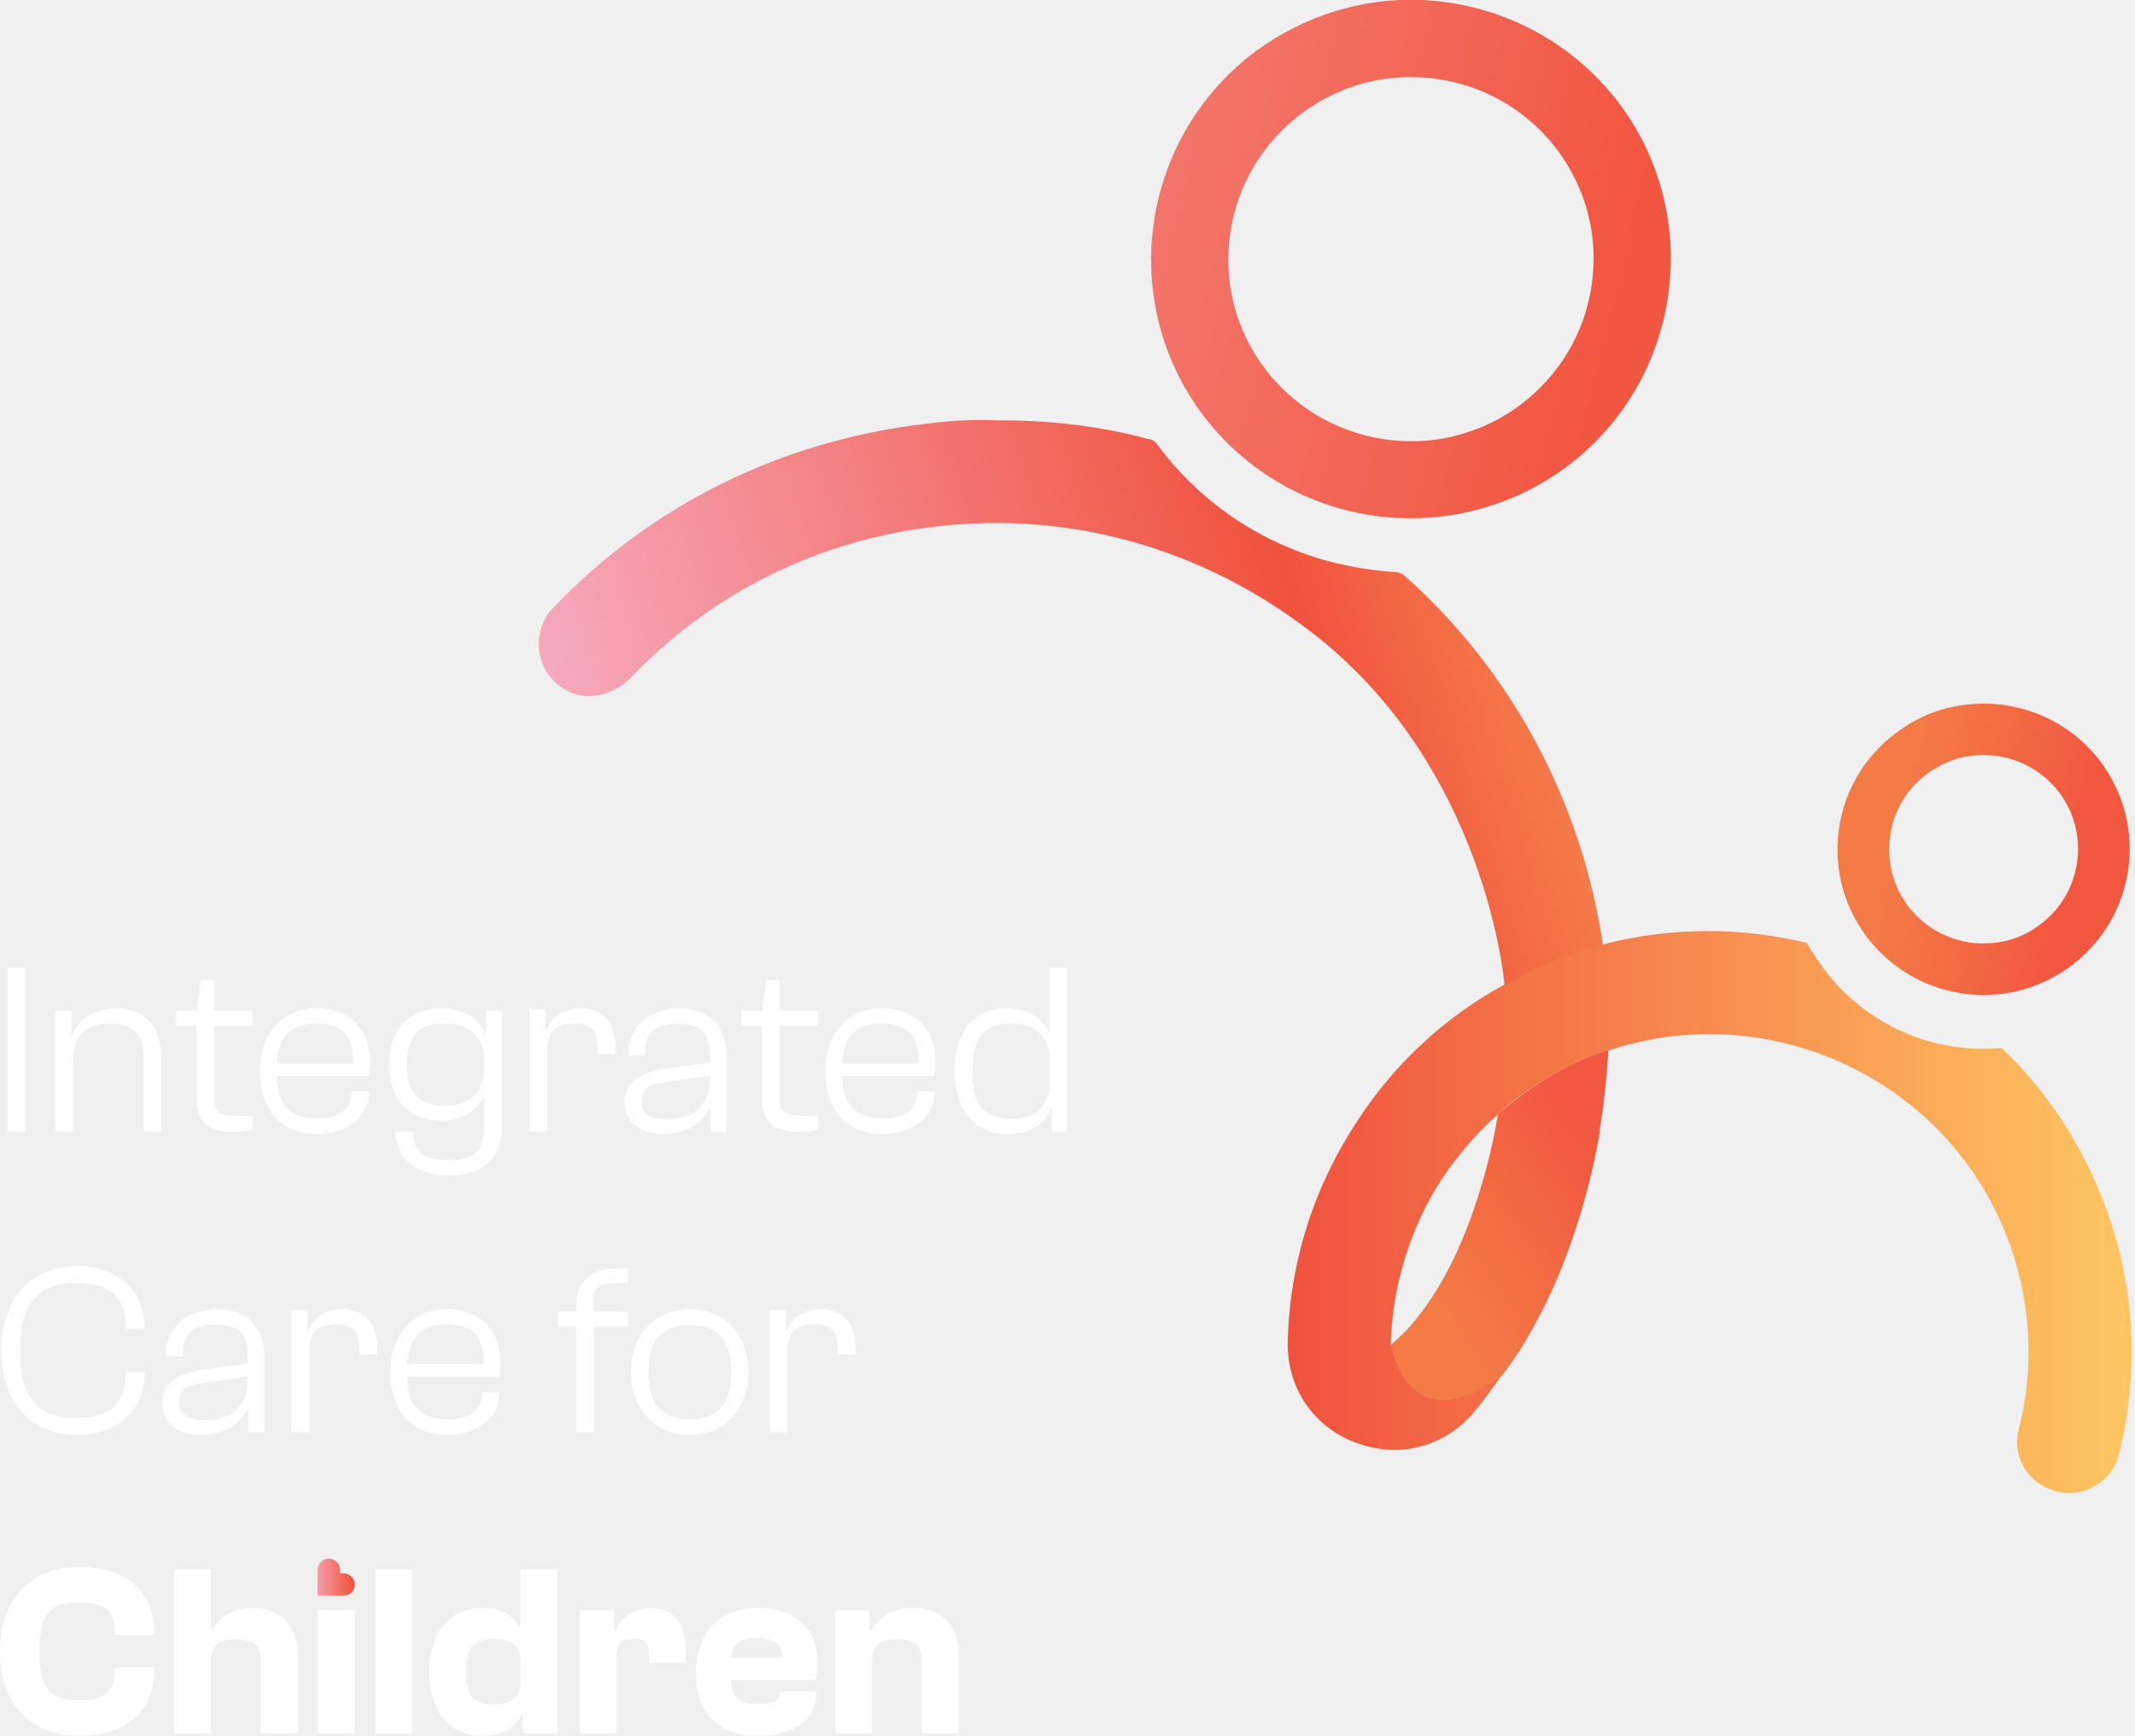
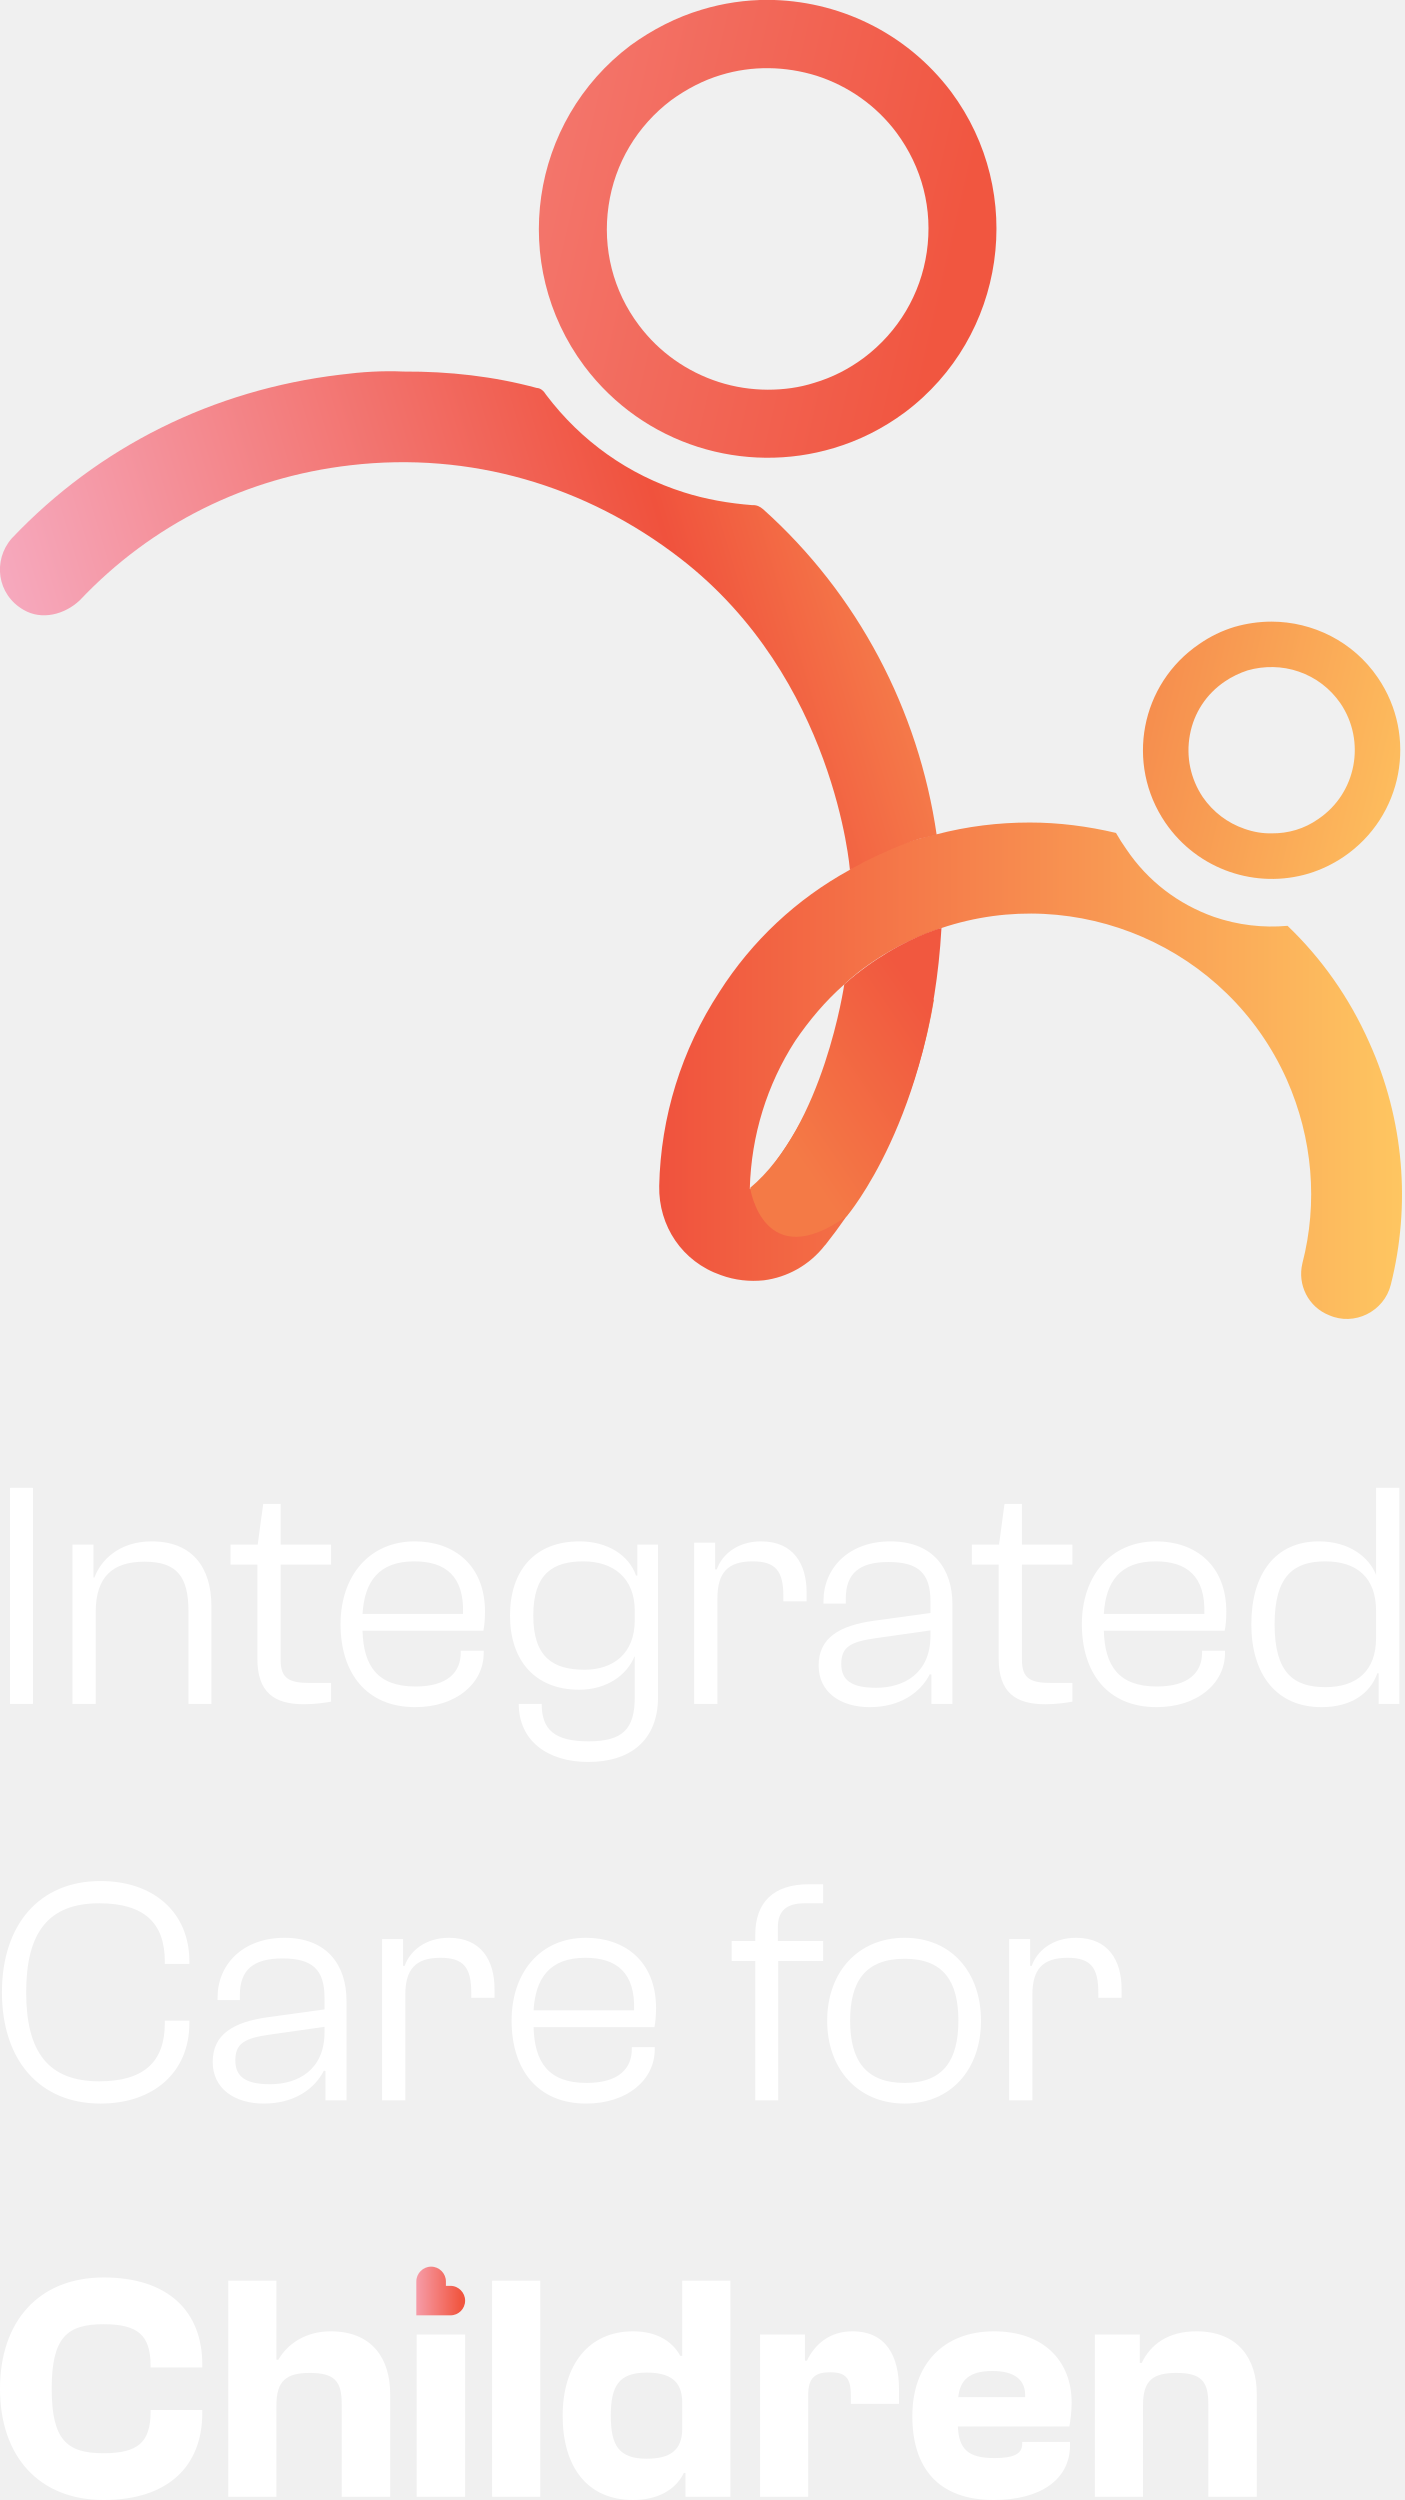
- <svg xmlns="http://www.w3.org/2000/svg" width="214" height="174" viewBox="0 0 214 174" fill="none">
-   <g clip-path="url(#clip0_2037_2097)">
-     <path d="M133.901 1.103C131.082 1.942 128.347 3.334 125.834 5.151C114.334 13.793 111.956 30.058 120.541 41.559C127.308 50.555 138.769 53.917 148.961 50.843C151.779 50.004 154.502 48.662 157.028 46.794C168.516 38.203 170.905 21.888 162.32 10.386C157.178 3.584 149.353 0.001 141.441 -0.025C138.927 -0.023 136.379 0.345 133.901 1.103ZM135.847 43.359C132.215 42.194 129.048 39.962 126.767 36.922C123.829 33.034 122.608 28.212 123.32 23.359C124.021 18.557 126.574 14.293 130.474 11.357C132.213 10.106 134.106 9.106 136.12 8.506C139.693 7.416 143.473 7.495 147.015 8.586C150.646 9.752 153.813 11.984 156.094 15.024C159.021 18.962 160.254 23.733 159.541 28.586C158.841 33.388 156.287 37.653 152.387 40.589C150.637 41.89 148.755 42.84 146.742 43.439C145.006 43.996 143.24 44.226 141.42 44.23C139.55 44.221 137.688 43.948 135.847 43.359Z" fill="url(#paint0_linear_2037_2097)" />
-     <path d="M194.595 71.136C193.202 71.562 191.848 72.207 190.59 73.085C183.901 77.619 182.159 86.696 186.725 93.37C190.419 98.76 197.099 100.915 203.053 99.12C204.446 98.694 205.8 98.049 207.052 97.201C213.747 92.638 215.489 83.561 210.924 76.887C208.107 72.751 203.486 70.535 198.827 70.531C197.413 70.532 195.982 70.739 194.595 71.136ZM195.734 94.056C193.785 93.393 192.154 92.143 190.986 90.461C189.585 88.364 189.058 85.871 189.526 83.369C189.987 80.896 191.39 78.762 193.5 77.333C194.288 76.796 195.169 76.371 196.081 76.073C197.984 75.526 200.051 75.557 201.915 76.201C203.863 76.864 205.494 78.114 206.662 79.796C209.588 84.108 208.474 90 204.148 92.924C203.354 93.489 202.472 93.914 201.567 94.184C200.662 94.453 199.762 94.573 198.831 94.567C197.773 94.591 196.734 94.409 195.734 94.056Z" fill="url(#paint1_linear_2037_2097)" />
-     <path d="M160.628 94.683C153.438 96.285 150.731 98.731 150.731 98.731C144.726 102.02 139.65 106.742 135.928 112.561C131.614 119.138 129.246 126.728 129.077 134.57C128.992 139.124 131.699 143.172 136.098 144.689C137.705 145.28 139.397 145.448 141.004 145.28C143.626 144.942 146.164 143.593 147.94 141.316L148.025 141.232C154.453 133.137 158.683 123.523 160.375 113.404C159.952 113.573 153.1 115.934 147.855 121.499C147.855 121.499 147.94 121.331 148.025 120.993C146.333 125.884 143.541 130.775 139.819 134.907L139.735 134.992L139.397 134.907V134.823C139.566 128.836 141.342 123.102 144.556 118.126C146.164 115.765 148.025 113.573 150.139 111.717C150.139 111.717 154.115 107.67 161.221 105.308C176.616 100.165 193.787 107.417 200.555 122.511C203.515 129.173 204.107 136.51 202.331 143.34C201.739 145.786 203.008 148.315 205.376 149.243C208.252 150.508 211.636 148.821 212.397 145.786C214.681 136.763 213.92 127.065 209.944 118.295C207.66 113.151 204.446 108.682 200.639 105.056C197.848 105.308 194.972 104.971 192.265 104.044C188.205 102.61 184.736 99.996 182.283 96.37C181.86 95.779 181.437 95.105 181.099 94.515C177.885 93.756 174.586 93.334 171.287 93.334C167.734 93.334 164.181 93.756 160.628 94.683Z" fill="url(#paint2_linear_2037_2097)" />
-     <path d="M92.758 42.483C78.273 44.187 65.231 50.636 55.351 61.029C53.16 63.509 53.648 67.42 56.701 69.159C58.749 70.362 61.357 69.716 63.1 68.071C71.276 59.45 81.995 54.122 93.921 52.768C107.468 51.206 120.696 55.057 131.509 63.415C149.101 77.008 150.802 98.747 150.802 98.747L152.484 97.821C154.807 96.701 156.527 95.903 158.711 95.245L160.677 94.793C158.601 80.584 151.656 67.422 140.877 57.794C140.503 57.487 140.169 57.308 139.616 57.334C137.031 57.134 134.368 56.676 131.884 55.885C125.527 53.882 120.154 50.043 116.177 44.803C115.893 44.329 115.519 44.022 115.095 44.01C110.205 42.684 105.125 42.115 99.944 42.137C97.526 42.026 95.187 42.171 92.758 42.483Z" fill="url(#paint3_linear_2037_2097)" />
-     <path d="M155.092 108.075C153.555 108.992 151.859 110.176 150.148 111.686C150.148 111.686 147.823 127.798 139.44 134.784C139.44 134.784 140.93 144.76 150.465 137.989C150.465 137.989 160.022 126.827 161.213 105.295C161.213 105.295 158.573 105.99 155.092 108.075Z" fill="url(#paint4_linear_2037_2097)" />
+ <svg xmlns="http://www.w3.org/2000/svg" width="254" height="452" viewBox="0 0 254 452" fill="none">
+   <g clip-path="url(#clip0_2051_58)">
+     <path d="M126.808 1.766C122.332 3.099 117.99 5.313 114 8.205C95.746 21.955 91.988 47.855 105.637 66.182C116.395 80.517 134.601 85.884 150.784 81.001C155.26 79.668 159.583 77.534 163.592 74.562C181.827 60.892 185.604 34.912 171.955 16.584C163.78 5.744 151.348 0.029 138.783 -0.022C134.789 -0.022 130.743 0.562 126.808 1.766ZM129.948 69.067C124.179 67.207 119.146 63.648 115.519 58.804C110.848 52.609 108.904 44.928 110.03 37.2C111.137 29.553 115.187 22.765 121.378 18.093C124.137 16.103 127.144 14.512 130.34 13.56C136.014 11.827 142.017 11.957 147.644 13.699C153.413 15.56 158.445 19.118 162.072 23.963C166.725 30.238 168.688 37.839 167.562 45.566C166.455 53.214 162.405 60.002 156.214 64.674C153.436 66.744 150.448 68.255 147.252 69.207C144.495 70.092 141.691 70.456 138.801 70.459C135.83 70.444 132.873 70.007 129.948 69.067Z" fill="url(#paint0_linear_2051_58)" />
+     <path d="M223.176 113.35C220.964 114.026 218.814 115.052 216.816 116.448C206.199 123.662 203.442 138.115 210.701 148.749C216.575 157.339 227.186 160.779 236.641 157.927C238.853 157.25 241.003 156.225 242.99 154.874C253.618 147.615 256.374 133.161 249.116 122.527C244.638 115.936 237.296 112.402 229.896 112.39C227.651 112.39 225.377 112.718 223.176 113.35ZM225.011 149.853C221.915 148.794 219.323 146.802 217.466 144.122C215.238 140.781 214.398 136.81 215.138 132.826C215.867 128.888 218.094 125.491 221.443 123.217C222.694 122.363 224.093 121.687 225.541 121.214C228.562 120.344 231.846 120.396 234.806 121.423C237.902 122.482 240.493 124.475 242.351 127.155C247.002 134.025 245.24 143.408 238.373 148.06C237.112 148.959 235.713 149.635 234.275 150.063C232.838 150.491 231.408 150.682 229.93 150.67C228.25 150.707 226.599 150.416 225.011 149.853Z" fill="url(#paint1_linear_2051_58)" />
+     <path d="M169.272 150.862C157.858 153.415 153.561 157.311 153.561 157.311C144.027 162.552 135.97 170.076 130.061 179.347C123.213 189.827 119.453 201.919 119.184 214.415C119.05 221.671 123.347 228.12 130.33 230.539C132.881 231.479 135.567 231.748 138.118 231.479C142.281 230.942 146.31 228.792 149.13 225.164L149.264 225.03C159.47 212.131 166.184 196.814 168.87 180.69C168.198 180.959 157.321 184.721 148.995 193.589C148.995 193.589 149.13 193.32 149.264 192.783C146.578 200.576 142.147 208.369 136.238 214.953L136.104 215.087L135.567 214.953V214.818C135.835 205.279 138.655 196.142 143.758 188.215C146.31 184.452 149.264 180.959 152.621 178.003C152.621 178.003 158.932 171.554 170.212 167.792C194.652 159.596 221.912 171.151 232.655 195.201C237.355 205.816 238.295 217.505 235.475 228.389C234.535 232.285 236.549 236.316 240.309 237.794C244.875 239.809 250.247 237.122 251.455 232.285C255.081 217.909 253.872 202.457 247.561 188.483C243.935 180.287 238.832 173.166 232.789 167.389C228.358 167.792 223.792 167.254 219.495 165.776C213.049 163.492 207.544 159.327 203.65 153.549C202.978 152.609 202.307 151.534 201.77 150.593C196.667 149.384 191.43 148.712 186.192 148.712C180.552 148.712 174.912 149.384 169.272 150.862Z" fill="url(#paint2_linear_2051_58)" />
+     <path d="M61.565 67.738C38.561 70.472 17.841 80.758 2.138 97.322C-1.345 101.273 -0.575 107.5 4.27 110.266C7.521 112.178 11.663 111.146 14.434 108.524C27.428 94.786 44.457 86.287 63.399 84.115C84.912 81.609 105.914 87.724 123.074 101.019C150.992 122.64 153.663 157.254 153.663 157.254L156.335 155.776C160.026 153.99 162.759 152.717 166.227 151.666L169.35 150.943C166.072 128.321 155.061 107.372 137.958 92.055C137.365 91.566 136.833 91.282 135.955 91.325C131.851 91.008 127.623 90.284 123.68 89.027C113.587 85.846 105.059 79.74 98.752 71.402C98.301 70.648 97.708 70.159 97.034 70.14C89.271 68.036 81.204 67.137 72.976 67.178C69.138 67.004 65.422 67.238 61.565 67.738Z" fill="url(#paint3_linear_2051_58)" />
+     <path d="M160.498 172.204C158.058 173.666 155.364 175.554 152.647 177.961C152.647 177.961 148.94 203.628 135.625 214.765C135.625 214.765 137.981 230.653 153.124 219.858C153.124 219.858 168.306 202.069 170.217 167.77C170.217 167.77 166.026 168.879 160.498 172.204Z" fill="url(#paint4_linear_2051_58)" />
  </g>
-   <path d="M2.52 113.439H0.766V97H2.52V113.439Z" fill="white" />
-   <path d="M7.319 113.439H5.54V101.318H7.146V103.821H7.22C7.69 102.545 9.074 101.073 11.594 101.073C14.732 101.073 16.165 103.085 16.165 106.004V113.439H14.411V106.397C14.411 103.772 13.546 102.619 11.05 102.619C8.629 102.619 7.319 103.747 7.319 106.446V113.439Z" fill="white" />
-   <path d="M23.239 113.463C20.99 113.463 19.68 112.58 19.68 110.004V102.839H17.63V101.318H19.705L20.125 98.227H21.46V101.318H25.314V102.839H21.46V110.102C21.46 111.525 22.127 111.844 23.708 111.844H25.314V113.267C24.894 113.341 24.128 113.463 23.239 113.463Z" fill="white" />
-   <path d="M31.748 113.684C27.992 113.684 26.04 111.059 26.04 107.378C26.04 103.698 28.239 101.073 31.723 101.073C34.664 101.073 37.085 102.839 37.085 106.422C37.085 106.986 37.036 107.526 36.962 107.869H27.72C27.794 110.543 28.857 112.114 31.773 112.114C34.244 112.114 35.232 111.01 35.232 109.538V109.39H36.987V109.562C36.987 111.893 34.861 113.684 31.748 113.684ZM31.674 102.594C28.956 102.594 27.869 104.14 27.72 106.593H35.405C35.504 103.723 34.071 102.594 31.674 102.594Z" fill="white" />
-   <path d="M44.286 112.359C40.926 112.359 38.998 110.151 38.998 106.716C38.998 103.281 40.901 101.073 44.311 101.073C46.461 101.073 48.092 102.128 48.635 103.674H48.734V101.318H50.316V112.923C50.316 116.211 48.191 117.855 44.978 117.855C41.865 117.855 39.666 116.236 39.666 113.439H41.42C41.42 115.426 42.433 116.285 45.003 116.285C47.622 116.285 48.537 115.352 48.537 112.923V109.832H48.512C47.944 111.23 46.411 112.359 44.286 112.359ZM40.778 106.716C40.778 109.93 42.334 110.838 44.706 110.838C46.906 110.838 48.537 109.587 48.537 107.084V106.348C48.537 103.845 46.881 102.594 44.608 102.594C42.285 102.594 40.778 103.526 40.778 106.716Z" fill="white" />
-   <path d="M54.858 113.439H53.078V101.171H54.685V103.207H54.808C55.204 102.079 56.39 101.073 58.194 101.073C60.714 101.073 61.678 102.864 61.678 104.949V105.636H59.898V105.219C59.898 103.33 59.306 102.594 57.551 102.594C55.648 102.594 54.858 103.453 54.858 105.416V113.439Z" fill="white" />
-   <path d="M66.501 113.684C64.277 113.684 62.597 112.555 62.597 110.519C62.597 108.409 64.178 107.477 66.847 107.109L71.147 106.52V105.636C71.147 103.502 70.233 102.643 67.934 102.643C65.71 102.643 64.673 103.502 64.673 105.44V105.808H62.968V105.612C62.968 103.085 64.92 101.073 68.083 101.073C71.344 101.073 72.827 103.158 72.827 105.857V113.439H71.221V111.206L71.097 111.181C70.381 112.58 68.824 113.684 66.501 113.684ZM64.327 110.396C64.327 111.648 65.117 112.212 66.995 112.212C69.096 112.212 71.147 111.132 71.147 108.262V107.845L66.995 108.433C65.043 108.703 64.327 109.096 64.327 110.396Z" fill="white" />
-   <path d="M79.923 113.463C77.674 113.463 76.365 112.58 76.365 110.004V102.839H74.314V101.318H76.389L76.809 98.227H78.144V101.318H81.999V102.839H78.144V110.102C78.144 111.525 78.811 111.844 80.392 111.844H81.999V113.267C81.579 113.341 80.813 113.463 79.923 113.463Z" fill="white" />
-   <path d="M88.432 113.684C84.676 113.684 82.724 111.059 82.724 107.378C82.724 103.698 84.923 101.073 88.408 101.073C91.348 101.073 93.77 102.839 93.77 106.422C93.77 106.986 93.72 107.526 93.646 107.869H84.404C84.479 110.543 85.541 112.114 88.457 112.114C90.928 112.114 91.916 111.01 91.916 109.538V109.39H93.671V109.562C93.671 111.893 91.546 113.684 88.432 113.684ZM88.358 102.594C85.64 102.594 84.553 104.14 84.404 106.593H92.089C92.188 103.723 90.755 102.594 88.358 102.594Z" fill="white" />
-   <path d="M101.045 113.684C97.61 113.684 95.683 111.206 95.683 107.378C95.683 103.551 97.511 101.073 100.847 101.073C103.195 101.073 104.702 102.3 105.221 103.625V97H107V113.439H105.419V111.108H105.32C104.776 112.629 103.343 113.684 101.045 113.684ZM97.462 107.378C97.462 111.083 98.92 112.163 101.341 112.163C103.763 112.163 105.221 110.912 105.221 108.433V106.348C105.221 103.845 103.763 102.594 101.341 102.594C98.944 102.594 97.462 103.674 97.462 107.378Z" fill="white" />
-   <path d="M7.685 143.842C2.99 143.842 0.148 140.505 0.148 135.377C0.148 130.249 2.99 126.913 7.685 126.913C11.737 126.913 14.48 129.293 14.48 133.022V133.218H12.602V133.022C12.602 130.127 11.046 128.606 7.586 128.606C3.707 128.606 2.002 130.814 2.002 135.377C2.002 139.941 3.707 142.149 7.586 142.149C11.046 142.149 12.602 140.628 12.602 137.733V137.536H14.48V137.733C14.48 141.462 11.737 143.842 7.685 143.842Z" fill="white" />
-   <path d="M20.169 143.842C17.945 143.842 16.265 142.713 16.265 140.677C16.265 138.567 17.846 137.635 20.515 137.267L24.815 136.678V135.794C24.815 133.66 23.901 132.801 21.602 132.801C19.378 132.801 18.341 133.66 18.341 135.598V135.966H16.636V135.77C16.636 133.243 18.588 131.231 21.751 131.231C25.012 131.231 26.495 133.316 26.495 136.015V143.597H24.889V141.364L24.765 141.339C24.049 142.738 22.492 143.842 20.169 143.842ZM17.995 140.554C17.995 141.806 18.785 142.37 20.663 142.37C22.764 142.37 24.815 141.29 24.815 138.42V138.003L20.663 138.591C18.711 138.861 17.995 139.254 17.995 140.554Z" fill="white" />
-   <path d="M30.992 143.597H29.213V131.329H30.819V133.365H30.942C31.338 132.237 32.524 131.231 34.328 131.231C36.848 131.231 37.812 133.022 37.812 135.107V135.794H36.033V135.377C36.033 133.488 35.44 132.752 33.685 132.752C31.783 132.752 30.992 133.611 30.992 135.574V143.597Z" fill="white" />
-   <path d="M44.827 143.842C41.071 143.842 39.119 141.217 39.119 137.536C39.119 133.856 41.318 131.231 44.802 131.231C47.743 131.231 50.165 132.997 50.165 136.58C50.165 137.144 50.115 137.684 50.041 138.027H40.799C40.873 140.701 41.936 142.272 44.852 142.272C47.323 142.272 48.311 141.168 48.311 139.696V139.548H50.066V139.72C50.066 142.051 47.941 143.842 44.827 143.842ZM44.753 132.752C42.035 132.752 40.948 134.298 40.799 136.751H48.484C48.583 133.881 47.15 132.752 44.753 132.752Z" fill="white" />
-   <path d="M59.505 143.597H57.75V132.997H55.946V131.476H57.75V131.01C57.75 128.507 59.159 127.158 61.852 127.158H62.94V128.606H61.531C60.123 128.606 59.48 129.194 59.48 130.421V131.476H62.94V132.997H59.505V143.597Z" fill="white" />
-   <path d="M69.181 143.842C65.598 143.842 63.25 141.217 63.25 137.536C63.25 133.856 65.598 131.231 69.181 131.231C72.739 131.231 75.012 133.856 75.012 137.536C75.012 141.217 72.739 143.842 69.181 143.842ZM69.181 142.272C72.121 142.272 73.283 140.554 73.283 137.536C73.283 134.519 72.121 132.826 69.181 132.826C66.191 132.826 65.005 134.519 65.005 137.536C65.005 140.554 66.191 142.272 69.181 142.272Z" fill="white" />
-   <path d="M78.941 143.597H77.161V131.329H78.768V133.365H78.891C79.287 132.237 80.473 131.231 82.276 131.231C84.797 131.231 85.761 133.022 85.761 135.107V135.794H83.981V135.377C83.981 133.488 83.388 132.752 81.634 132.752C79.731 132.752 78.941 133.611 78.941 135.574V143.597Z" fill="white" />
-   <path d="M7.932 174C2.965 174 0 170.663 0 165.535C0 160.407 2.965 157.071 7.932 157.071C12.825 157.071 15.469 159.622 15.469 163.695V163.916H11.515V163.793C11.515 161.438 10.527 160.628 7.907 160.628C5.115 160.628 3.954 161.634 3.954 165.535C3.954 169.436 5.115 170.442 7.907 170.442C10.527 170.442 11.515 169.633 11.515 167.277V167.155H15.469V167.375C15.469 171.448 12.825 174 7.932 174Z" fill="white" />
-   <path d="M21.137 173.755H17.455V157.316H21.137V163.327H21.285C21.952 162.174 23.311 161.168 25.288 161.168C28.5 161.168 29.835 163.303 29.835 165.928V173.755H26.128V166.664C26.128 164.946 25.56 164.333 23.682 164.333C21.903 164.333 21.137 164.922 21.137 166.787V173.755Z" fill="white" />
-   <path d="M35.564 173.755H31.858V161.413H35.564V173.755Z" fill="white" />
-   <path d="M41.31 173.755H37.629V157.316H41.31V173.755Z" fill="white" />
-   <path d="M48.41 174C44.902 174 43.024 171.473 43.024 167.596C43.024 163.695 45.025 161.168 48.41 161.168C50.313 161.168 51.45 162.002 52.018 163.033H52.166V157.316H55.848V173.755H52.414V171.939H52.29C51.648 173.264 50.239 174 48.41 174ZM46.706 167.596C46.706 169.829 47.299 170.859 49.448 170.859C51.203 170.859 52.166 170.246 52.166 168.578V166.59C52.166 164.922 51.203 164.309 49.448 164.309C47.299 164.309 46.706 165.339 46.706 167.596Z" fill="white" />
-   <path d="M61.798 173.755H58.116V161.413H61.551V163.401H61.699C62.317 162.149 63.429 161.168 65.183 161.168C67.778 161.168 68.742 163.082 68.742 165.56V166.688H65.06V166.026C65.06 164.701 64.64 164.284 63.478 164.284C62.342 164.284 61.798 164.677 61.798 166.026V173.755Z" fill="white" />
-   <path d="M75.988 174C71.713 174 69.761 171.522 69.761 167.621C69.761 163.671 72.133 161.168 76.013 161.168C79.744 161.168 81.943 163.376 81.943 166.59C81.943 167.277 81.844 167.989 81.77 168.406H73.245C73.319 170.123 74.011 170.81 76.037 170.81C77.52 170.81 78.163 170.491 78.163 169.731V169.584H81.82V169.829C81.82 172.454 79.546 174 75.988 174ZM75.889 164.186C74.11 164.186 73.418 164.873 73.27 166.173H78.385C78.459 164.897 77.619 164.186 75.889 164.186Z" fill="white" />
-   <path d="M87.401 173.755H83.719V161.413H87.154V163.572H87.302C87.969 162.174 89.304 161.168 91.478 161.168C94.716 161.168 96.099 163.303 96.099 165.928V173.755H92.393V166.664C92.393 164.946 91.824 164.333 89.946 164.333C88.167 164.333 87.401 164.897 87.401 166.762V173.755Z" fill="white" />
-   <path fill-rule="evenodd" clip-rule="evenodd" d="M34.437 157.708H34.096V157.371C34.096 156.764 33.589 156.248 32.965 156.248C32.34 156.248 31.834 156.764 31.834 157.371V159.954H34.437C35.062 159.954 35.566 159.459 35.566 158.831C35.566 158.224 35.062 157.708 34.437 157.708Z" fill="url(#paint5_linear_2037_2097)" />
+   <path d="M5.96 308.069H1.811V269H5.96V308.069Z" fill="white" />
+   <path d="M17.306 308.069H13.099V279.263H16.897V285.211H17.072C18.182 282.178 21.454 278.68 27.414 278.68C34.834 278.68 38.223 283.461 38.223 290.4V308.069H34.075V291.333C34.075 285.094 32.03 282.353 26.128 282.353C20.402 282.353 17.306 285.036 17.306 291.45V308.069Z" fill="white" />
+   <path d="M54.948 308.127C49.631 308.127 46.534 306.028 46.534 299.905V282.878H41.685V279.263H46.593L47.586 271.916H50.741V279.263H59.856V282.878H50.741V300.138C50.741 303.52 52.319 304.278 56.058 304.278H59.856V307.66C58.862 307.835 57.051 308.127 54.948 308.127Z" fill="white" />
+   <path d="M75.068 308.652C66.187 308.652 61.571 302.412 61.571 293.666C61.571 284.919 66.771 278.68 75.009 278.68C81.962 278.68 87.688 282.878 87.688 291.392C87.688 292.733 87.571 294.016 87.396 294.832H65.544C65.719 301.188 68.232 304.92 75.126 304.92C80.969 304.92 83.306 302.296 83.306 298.797V298.447H87.454V298.855C87.454 304.395 82.43 308.652 75.068 308.652ZM74.892 282.295C68.465 282.295 65.895 285.969 65.544 291.8H83.715C83.949 284.977 80.56 282.295 74.892 282.295Z" fill="white" />
+   <path d="M104.715 305.503C96.769 305.503 92.211 300.255 92.211 292.091C92.211 283.928 96.71 278.68 104.773 278.68C109.856 278.68 113.712 281.187 114.998 284.861H115.231V279.263H118.971V306.844C118.971 314.658 113.946 318.565 106.351 318.565C98.989 318.565 93.789 314.716 93.789 308.069H97.937C97.937 312.792 100.333 314.833 106.409 314.833C112.602 314.833 114.764 312.617 114.764 306.844V299.497H114.706C113.362 302.821 109.739 305.503 104.715 305.503ZM96.418 292.091C96.418 299.73 100.099 301.888 105.708 301.888C110.908 301.888 114.764 298.914 114.764 292.966V291.217C114.764 285.269 110.849 282.295 105.474 282.295C99.982 282.295 96.418 284.511 96.418 292.091Z" fill="white" />
+   <path d="M129.71 308.069H125.503V278.913H129.301V283.753H129.593C130.528 281.07 133.333 278.68 137.598 278.68C143.557 278.68 145.836 282.936 145.836 287.893V289.526H141.629V288.534C141.629 284.044 140.227 282.295 136.079 282.295C131.58 282.295 129.71 284.336 129.71 289.001V308.069Z" fill="white" />
+   <path d="M157.241 308.652C151.983 308.652 148.01 305.969 148.01 301.129C148.01 296.115 151.749 293.899 158.059 293.024L168.226 291.625V289.526C168.226 284.452 166.064 282.412 160.63 282.412C155.372 282.412 152.918 284.452 152.918 289.059V289.934H148.886V289.467C148.886 283.461 153.502 278.68 160.981 278.68C168.693 278.68 172.199 283.636 172.199 290.05V308.069H168.401V302.762L168.109 302.704C166.414 306.028 162.733 308.652 157.241 308.652ZM152.1 300.838C152.1 303.812 153.969 305.153 158.41 305.153C163.376 305.153 168.226 302.587 168.226 295.765V294.774L158.41 296.173C153.794 296.814 152.1 297.747 152.1 300.838Z" fill="white" />
+   <path d="M188.977 308.127C183.66 308.127 180.563 306.028 180.563 299.905V282.878H175.714V279.263H180.622L181.615 271.916H184.77V279.263H193.885V282.878H184.77V300.138C184.77 303.52 186.348 304.278 190.087 304.278H193.885V307.66C192.891 307.835 191.08 308.127 188.977 308.127Z" fill="white" />
+   <path d="M209.097 308.652C200.216 308.652 195.6 302.412 195.6 293.666C195.6 284.919 200.8 278.68 209.038 278.68C215.991 278.68 221.717 282.878 221.717 291.392C221.717 292.733 221.6 294.016 221.425 294.832H199.573C199.748 301.188 202.261 304.92 209.155 304.92C214.998 304.92 217.335 302.296 217.335 298.797V298.447H221.483V298.855C221.483 304.395 216.459 308.652 209.097 308.652ZM208.922 282.295C202.495 282.295 199.924 285.969 199.573 291.8H217.744C217.978 284.977 214.589 282.295 208.922 282.295Z" fill="white" />
+   <path d="M238.919 308.652C230.798 308.652 226.24 302.762 226.24 293.666C226.24 284.569 230.564 278.68 238.452 278.68C244.002 278.68 247.566 281.595 248.793 284.744V269H253V308.069H249.261V302.529H249.027C247.742 306.144 244.353 308.652 238.919 308.652ZM230.447 293.666C230.447 302.471 233.894 305.036 239.62 305.036C245.346 305.036 248.793 302.062 248.793 296.173V291.217C248.793 285.269 245.346 282.295 239.62 282.295C233.953 282.295 230.447 284.861 230.447 293.666Z" fill="white" />
+   <path d="M18.171 380.326C7.07 380.326 0.351 372.396 0.351 360.208C0.351 348.021 7.07 340.091 18.171 340.091C27.753 340.091 34.238 345.747 34.238 354.611V355.077H29.798V354.611C29.798 347.73 26.117 344.115 17.937 344.115C8.764 344.115 4.733 349.363 4.733 360.208C4.733 371.054 8.764 376.302 17.937 376.302C26.117 376.302 29.798 372.687 29.798 365.806V365.34H34.238V365.806C34.238 374.67 27.753 380.326 18.171 380.326Z" fill="white" />
+   <path d="M47.69 380.326C42.431 380.326 38.458 377.644 38.458 372.804C38.458 367.789 42.198 365.573 48.508 364.698L58.674 363.299V361.2C58.674 356.127 56.513 354.086 51.079 354.086C45.82 354.086 43.366 356.127 43.366 360.733V361.608H39.335V361.141C39.335 355.135 43.951 350.354 51.429 350.354C59.142 350.354 62.647 355.31 62.647 361.725V379.743H58.85V374.436L58.557 374.378C56.863 377.702 53.182 380.326 47.69 380.326ZM42.548 372.512C42.548 375.486 44.418 376.827 48.858 376.827C53.825 376.827 58.674 374.261 58.674 367.439V366.448L48.858 367.847C44.243 368.489 42.548 369.422 42.548 372.512Z" fill="white" />
+   <path d="M73.28 379.743H69.073V350.587H72.871V355.427H73.163C74.098 352.745 76.902 350.354 81.167 350.354C87.127 350.354 89.406 354.611 89.406 359.567V361.2H85.199V360.208C85.199 355.718 83.797 353.969 79.648 353.969C75.149 353.969 73.28 356.01 73.28 360.675V379.743Z" fill="white" />
+   <path d="M105.993 380.326C97.112 380.326 92.496 374.087 92.496 365.34C92.496 356.593 97.696 350.354 105.935 350.354C112.888 350.354 118.613 354.552 118.613 363.066C118.613 364.407 118.497 365.69 118.321 366.506H96.469C96.645 372.862 99.157 376.594 106.052 376.594C111.894 376.594 114.231 373.97 114.231 370.471V370.121H118.38V370.53C118.38 376.069 113.355 380.326 105.993 380.326ZM105.818 353.969C99.391 353.969 96.82 357.643 96.469 363.474H114.64C114.874 356.651 111.485 353.969 105.818 353.969Z" fill="white" />
+   <path d="M140.698 379.743H136.55V354.552H132.285V350.937H136.55V349.829C136.55 343.881 139.88 340.674 146.249 340.674H148.819V344.115H145.489C142.159 344.115 140.64 345.514 140.64 348.43V350.937H148.819V354.552H140.698V379.743Z" fill="white" />
+   <path d="M163.577 380.326C155.105 380.326 149.554 374.087 149.554 365.34C149.554 356.593 155.105 350.354 163.577 350.354C171.99 350.354 177.366 356.593 177.366 365.34C177.366 374.087 171.99 380.326 163.577 380.326ZM163.577 376.594C170.53 376.594 173.276 372.512 173.276 365.34C173.276 358.168 170.53 354.144 163.577 354.144C156.507 354.144 153.703 358.168 153.703 365.34C153.703 372.512 156.507 376.594 163.577 376.594Z" fill="white" />
+   <path d="M186.654 379.743H182.447V350.587H186.245V355.427H186.537C187.472 352.745 190.276 350.354 194.542 350.354C200.501 350.354 202.78 354.611 202.78 359.567V361.2H198.573V360.208C198.573 355.718 197.171 353.969 193.022 353.969C188.524 353.969 186.654 356.01 186.654 360.675V379.743Z" fill="white" />
+   <path d="M18.755 452C7.011 452 0 444.07 0 431.883C0 419.696 7.011 411.765 18.755 411.765C30.324 411.765 36.575 417.83 36.575 427.509V428.034H27.227V427.743C27.227 422.145 24.89 420.22 18.697 420.22C12.095 420.22 9.348 422.611 9.348 431.883C9.348 441.154 12.095 443.545 18.697 443.545C24.89 443.545 27.227 441.621 27.227 436.023V435.731H36.575V436.256C36.575 445.936 30.324 452 18.755 452Z" fill="white" />
+   <path d="M49.978 451.417H41.272V412.348H49.978V426.635H50.328C51.906 423.894 55.119 421.503 59.794 421.503C67.389 421.503 70.544 426.576 70.544 432.816V451.417H61.78V434.565C61.78 430.483 60.436 429.025 55.996 429.025C51.789 429.025 49.978 430.425 49.978 434.857V451.417Z" fill="white" />
+   <path d="M84.092 451.417H75.328V422.086H84.092V451.417Z" fill="white" />
+   <path d="M97.678 451.417H88.972V412.348H97.678V451.417Z" fill="white" />
+   <path d="M114.466 452C106.169 452 101.729 445.994 101.729 436.781C101.729 427.509 106.461 421.503 114.466 421.503C118.965 421.503 121.653 423.486 122.996 425.935H123.347V412.348H132.053V451.417H123.931V447.102H123.639C122.12 450.251 118.79 452 114.466 452ZM110.435 436.781C110.435 442.087 111.837 444.536 116.92 444.536C121.068 444.536 123.347 443.078 123.347 439.113V434.39C123.347 430.425 121.068 428.967 116.92 428.967C111.837 428.967 110.435 431.416 110.435 436.781Z" fill="white" />
+   <path d="M146.12 451.417H137.415V422.086H145.536V426.81H145.887C147.347 423.836 149.977 421.503 154.125 421.503C160.26 421.503 162.538 426.052 162.538 431.941V434.623H153.833V433.049C153.833 429.9 152.84 428.909 150.093 428.909C147.406 428.909 146.12 429.842 146.12 433.049V451.417Z" fill="white" />
+   <path d="M179.673 452C169.565 452 164.949 446.111 164.949 436.839C164.949 427.451 170.558 421.503 179.731 421.503C188.554 421.503 193.754 426.751 193.754 434.39C193.754 436.023 193.52 437.714 193.345 438.705H173.187C173.363 442.787 174.999 444.42 179.79 444.42C183.295 444.42 184.814 443.661 184.814 441.854V441.504H193.462V442.087C193.462 448.326 188.086 452 179.673 452ZM179.439 428.676C175.232 428.676 173.596 430.308 173.246 433.399H185.34C185.515 430.367 183.529 428.676 179.439 428.676Z" fill="white" />
+   <path d="M206.659 451.417H197.953V422.086H206.075V427.218H206.425C208.003 423.894 211.158 421.503 216.299 421.503C223.953 421.503 227.225 426.576 227.225 432.816V451.417H218.461V434.565C218.461 430.483 217.117 429.025 212.677 429.025C208.47 429.025 206.659 430.367 206.659 434.798V451.417Z" fill="white" />
+   <path fill-rule="evenodd" clip-rule="evenodd" d="M81.426 413.279H80.619V412.478C80.619 411.037 79.421 409.809 77.945 409.809C76.468 409.809 75.27 411.037 75.27 412.478V418.617H81.426C82.903 418.617 84.095 417.443 84.095 415.948C84.095 414.507 82.903 413.279 81.426 413.279Z" fill="url(#paint5_linear_2051_58)" />
  <defs>
-     <linearGradient id="paint0_linear_2037_2097" x1="116.067" y1="20.078" x2="166.765" y2="31.993" gradientUnits="userSpaceOnUse">
+     <linearGradient id="paint0_linear_2051_58" x1="98.505" y1="31.966" x2="179.088" y2="50.795" gradientUnits="userSpaceOnUse">
      <stop stop-color="#F3756B" />
      <stop offset="0.91" stop-color="#F15640" />
      <stop offset="1" stop-color="#F15640" />
    </linearGradient>
-     <linearGradient id="paint1_linear_2037_2097" x1="190.334" y1="83.204" x2="207.641" y2="87.271" gradientUnits="userSpaceOnUse">
-       <stop stop-color="#F47A46" />
-       <stop offset="1" stop-color="#F1583F" />
+     <linearGradient id="paint1_linear_2051_58" x1="207.264" y1="130.346" x2="252.553" y2="140.929" gradientUnits="userSpaceOnUse">
+       <stop stop-color="#F68E4E" />
+       <stop offset="1" stop-color="#FDBC5D" />
    </linearGradient>
-     <linearGradient id="paint2_linear_2037_2097" x1="129.077" y1="124.163" x2="213.536" y2="124.163" gradientUnits="userSpaceOnUse">
+     <linearGradient id="paint2_linear_2051_58" x1="119.184" y1="193.612" x2="253.469" y2="193.612" gradientUnits="userSpaceOnUse">
      <stop stop-color="#F0523D" />
      <stop offset="1" stop-color="#FEC661" />
    </linearGradient>
-     <linearGradient id="paint3_linear_2037_2097" x1="61.038" y1="88.501" x2="189.095" y2="49.575" gradientUnits="userSpaceOnUse">
+     <linearGradient id="paint3_linear_2051_58" x1="11.08" y1="140.89" x2="215.134" y2="79.19" gradientUnits="userSpaceOnUse">
      <stop stop-color="#F6A9BE" />
      <stop offset="0.55" stop-color="#F0523D" />
      <stop offset="1" stop-color="#FEC661" />
    </linearGradient>
-     <linearGradient id="paint4_linear_2037_2097" x1="143.463" y1="129.396" x2="161.214" y2="117.201" gradientUnits="userSpaceOnUse">
+     <linearGradient id="paint4_linear_2051_58" x1="142.029" y1="206.097" x2="170.603" y2="186.543" gradientUnits="userSpaceOnUse">
      <stop stop-color="#F47A46" />
      <stop offset="1" stop-color="#F1583F" />
    </linearGradient>
-     <linearGradient id="paint5_linear_2037_2097" x1="31.834" y1="158.112" x2="35.566" y2="158.112" gradientUnits="userSpaceOnUse">
+     <linearGradient id="paint5_linear_2051_58" x1="75.27" y1="414.24" x2="84.095" y2="414.24" gradientUnits="userSpaceOnUse">
      <stop stop-color="#F69CA8" />
      <stop offset="0.91" stop-color="#F15640" />
      <stop offset="1" stop-color="#F15640" />
    </linearGradient>
-     <clipPath id="clip0_2037_2097">
-       <rect width="160" height="150" fill="white" transform="translate(54)" />
+     <clipPath id="clip0_2051_58">
+       <rect width="254" height="239" fill="white" />
    </clipPath>
  </defs>
</svg>
